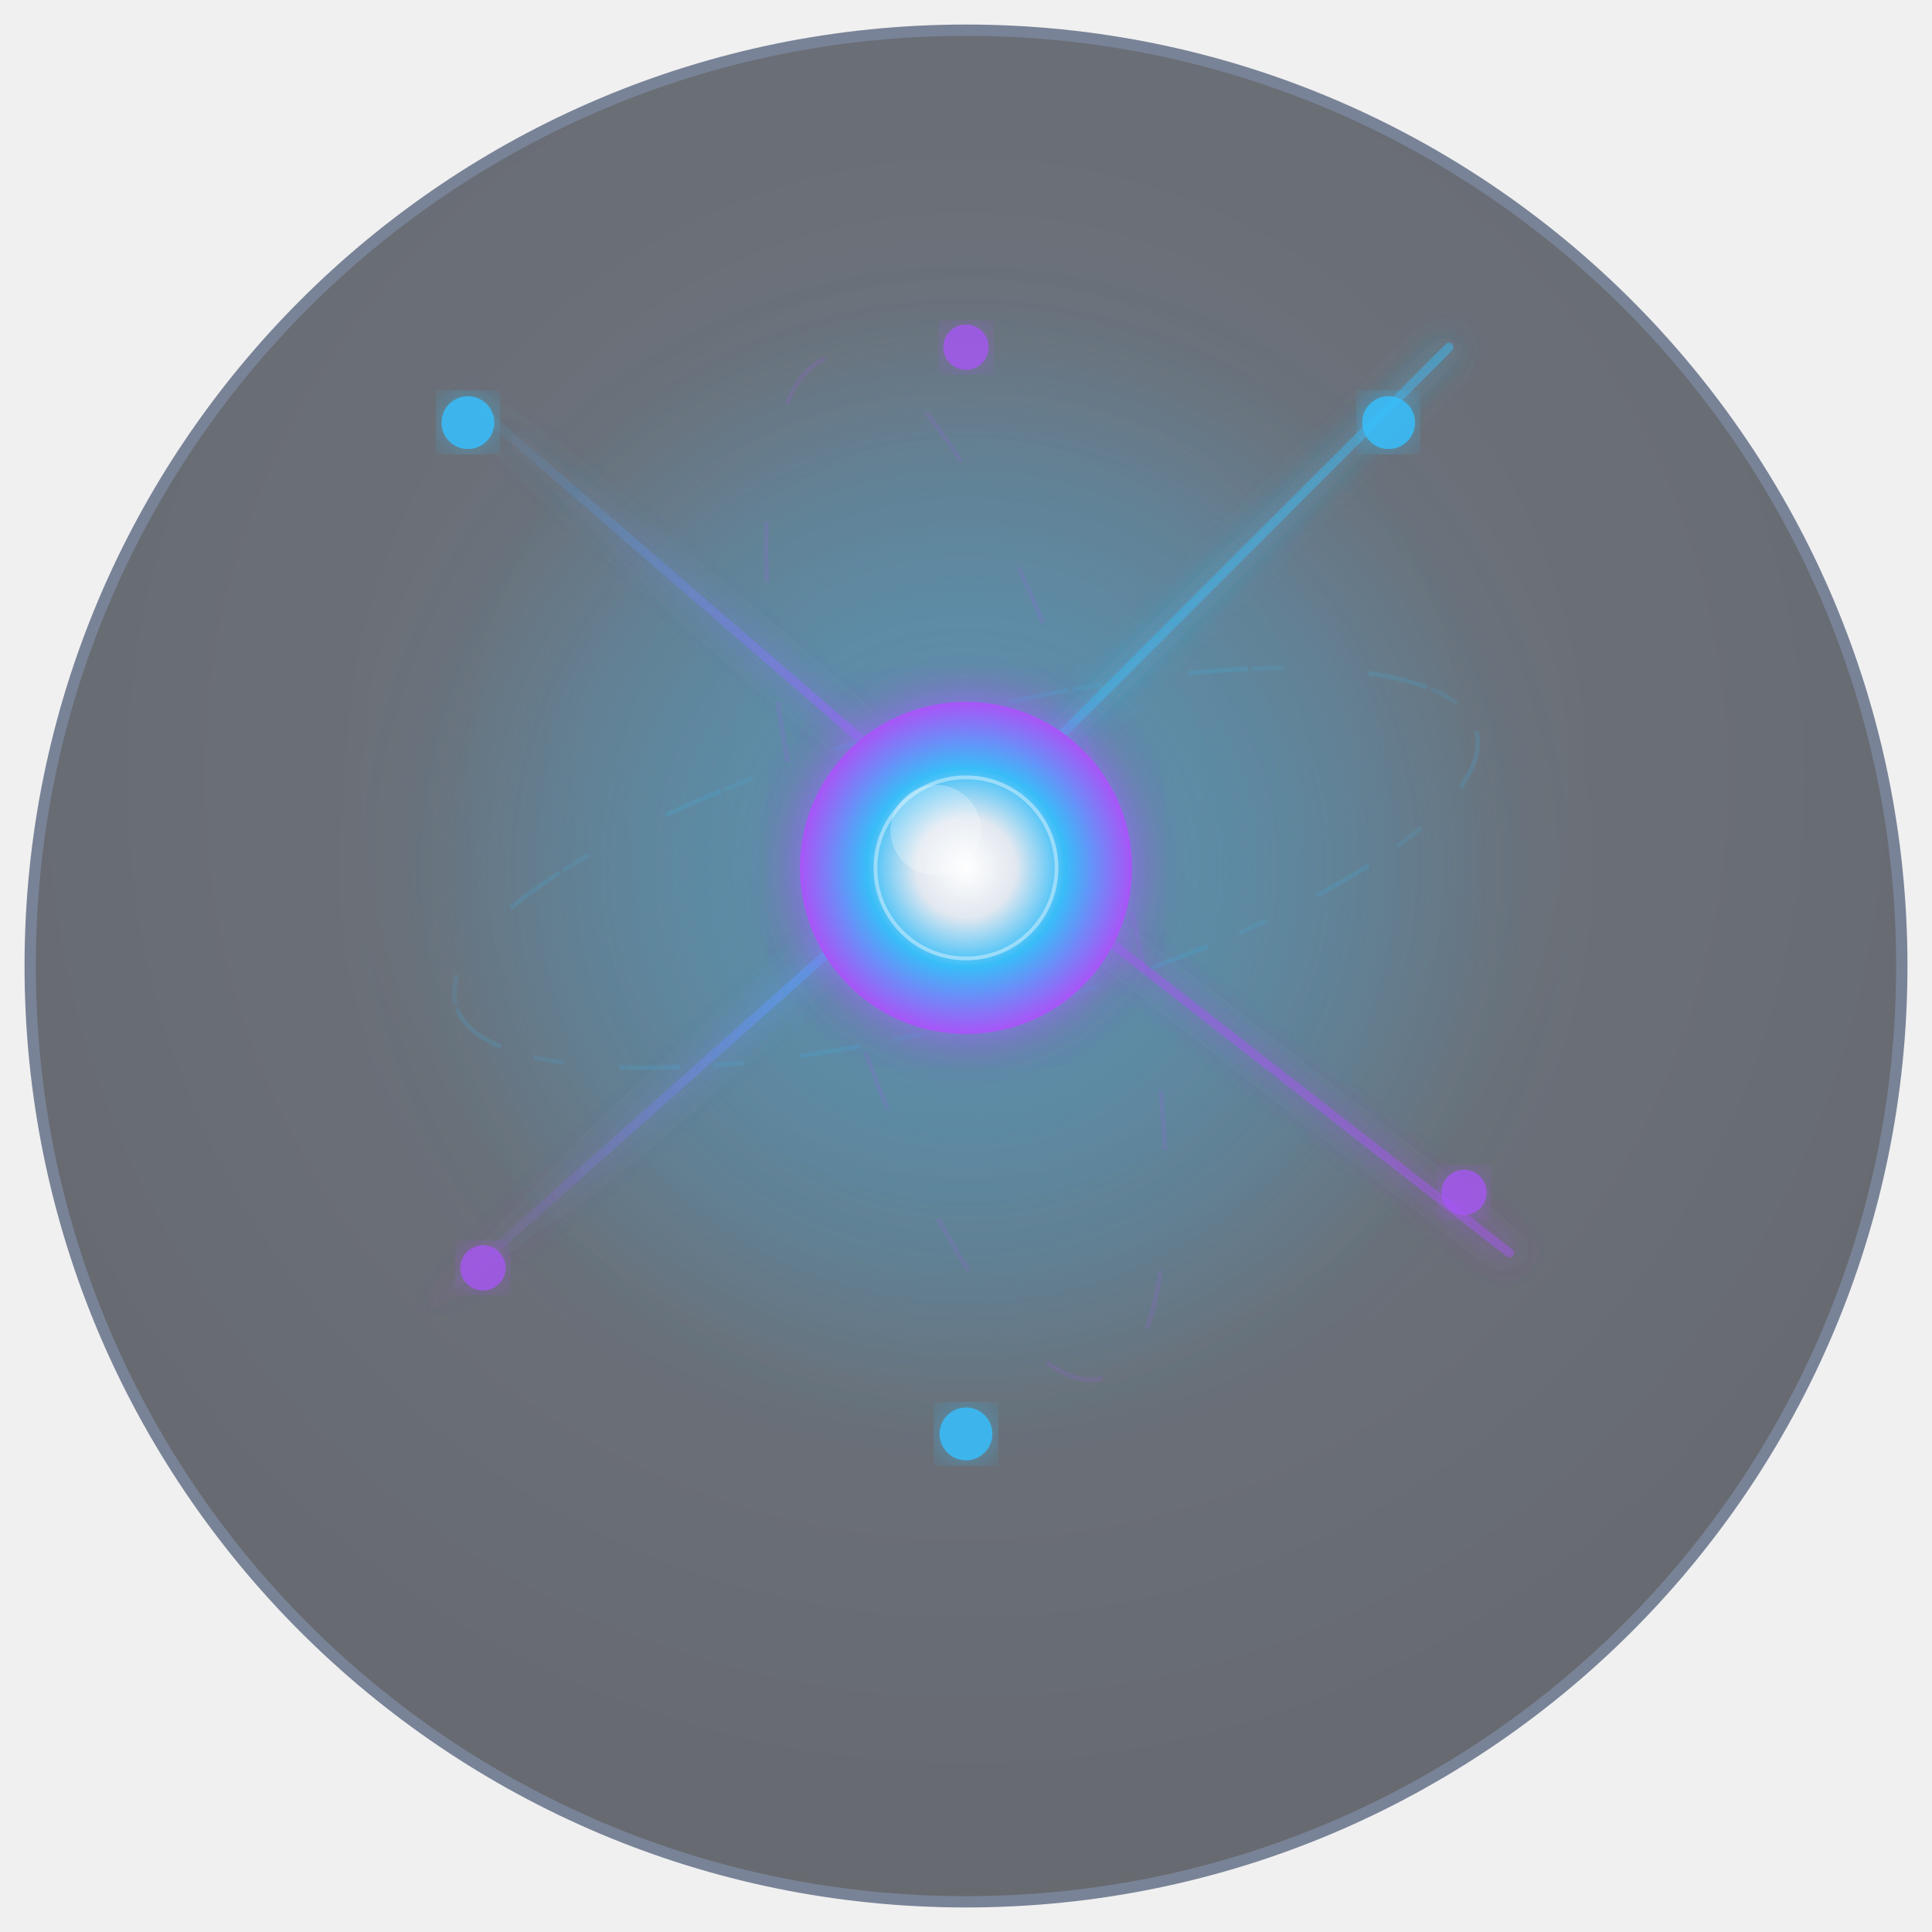
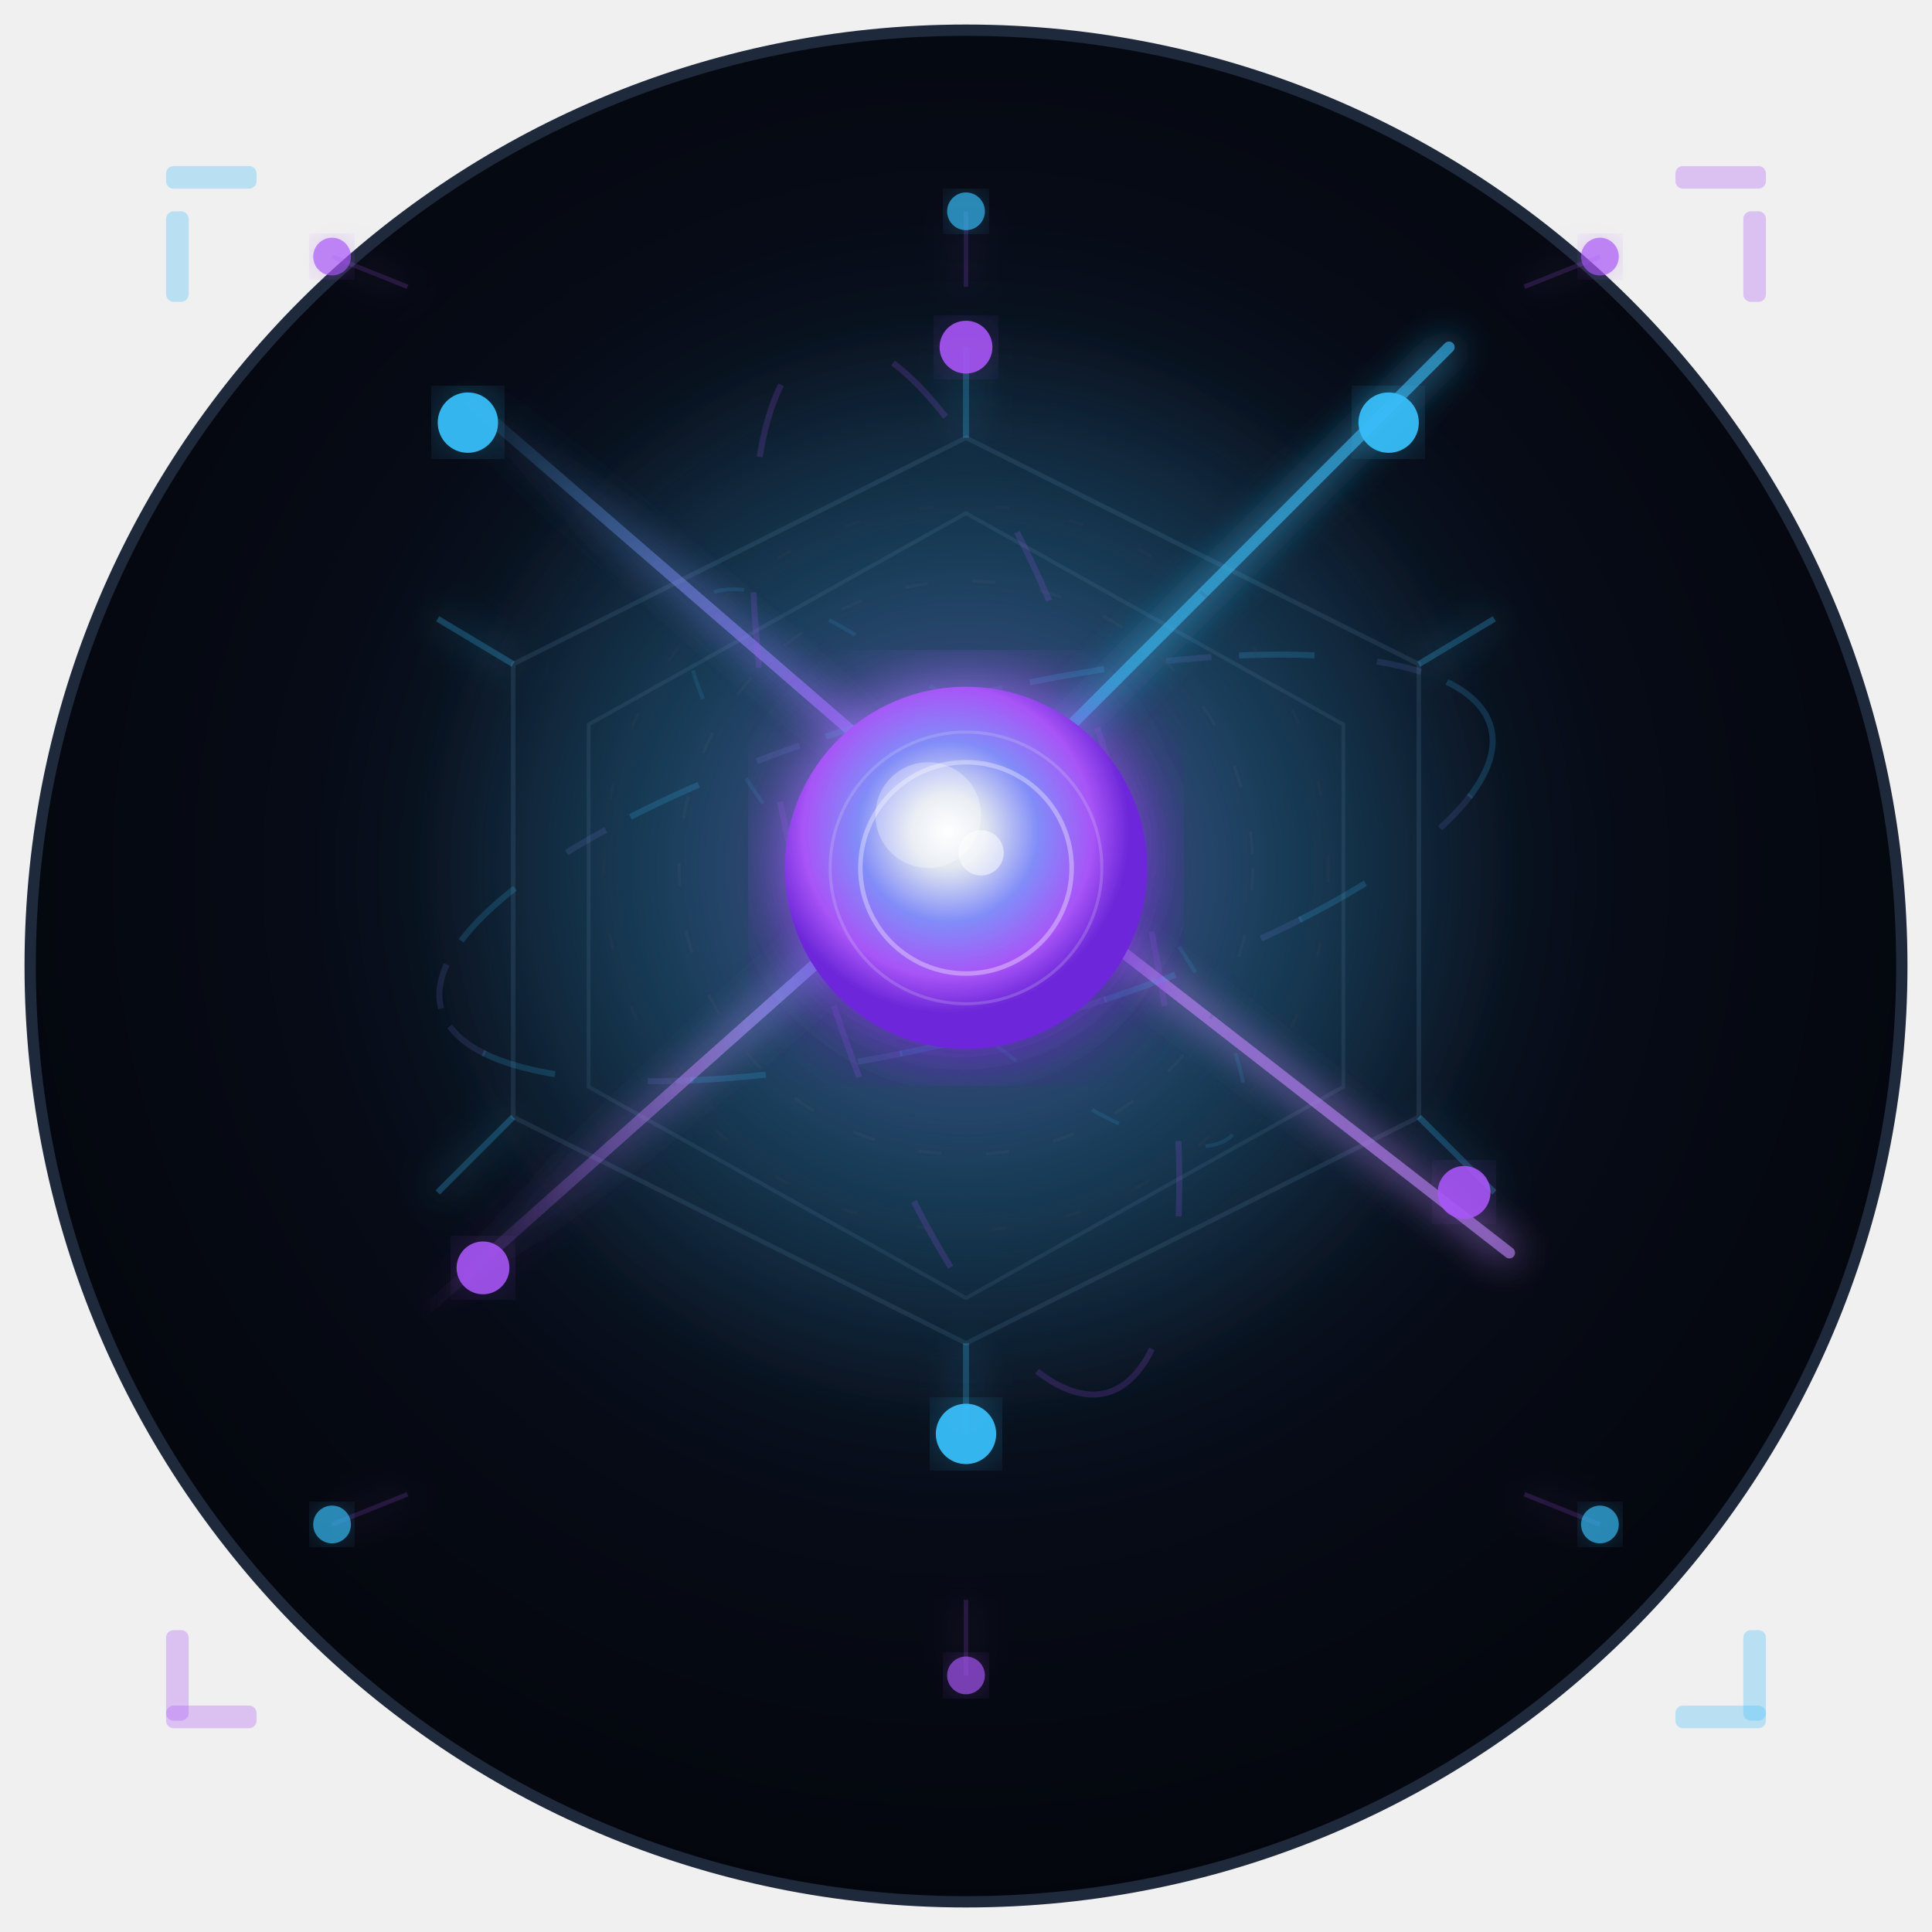
<svg xmlns="http://www.w3.org/2000/svg" viewBox="0 0 256 256" width="256" height="256">
  <defs>
-     <radialGradient id="bgGrad" cx="50%" cy="40%" r="70%">
-       <stop offset="0%" stop-color="#1a2538" />
-       <stop offset="100%" stop-color="#080c14" />
+     <radialGradient id="bgGrad" cx="50%" cy="45%" r="65%">
+       <stop offset="0%" stop-color="#0f172a" />
+       <stop offset="60%" stop-color="#060a14" />
+       <stop offset="100%" stop-color="#020408" />
    </radialGradient>
    <radialGradient id="coreGlow" cx="50%" cy="50%" r="50%">
-       <stop offset="0%" stop-color="#a855f7" stop-opacity="0.9" />
-       <stop offset="40%" stop-color="#38bdf8" stop-opacity="0.6" />
+       <stop offset="0%" stop-color="#c084fc" stop-opacity="0.95" />
+       <stop offset="25%" stop-color="#818cf8" stop-opacity="0.7" />
+       <stop offset="55%" stop-color="#38bdf8" stop-opacity="0.35" />
      <stop offset="100%" stop-color="#38bdf8" stop-opacity="0" />
    </radialGradient>
-     <radialGradient id="coreInner" cx="50%" cy="50%" r="50%">
-       <stop offset="0%" stop-color="#fff" />
-       <stop offset="30%" stop-color="#e2e8f0" />
-       <stop offset="60%" stop-color="#38bdf8" />
-       <stop offset="100%" stop-color="#a855f7" />
+     <radialGradient id="coreInner" cx="45%" cy="40%" r="50%">
+       <stop offset="0%" stop-color="#ffffff" />
+       <stop offset="20%" stop-color="#e2e8f0" />
+       <stop offset="50%" stop-color="#818cf8" />
+       <stop offset="80%" stop-color="#a855f7" />
+       <stop offset="100%" stop-color="#6d28d9" />
    </radialGradient>
    <linearGradient id="ray1" x1="0%" y1="0%" x2="100%" y2="100%">
      <stop offset="0%" stop-color="#38bdf8" stop-opacity="0" />
-       <stop offset="100%" stop-color="#38bdf8" stop-opacity="0.9" />
+       <stop offset="50%" stop-color="#38bdf8" stop-opacity="0.6" />
+       <stop offset="100%" stop-color="#818cf8" stop-opacity="0.95" />
    </linearGradient>
    <linearGradient id="ray2" x1="100%" y1="0%" x2="0%" y2="100%">
      <stop offset="0%" stop-color="#a855f7" stop-opacity="0" />
-       <stop offset="100%" stop-color="#a855f7" stop-opacity="0.9" />
+       <stop offset="50%" stop-color="#c084fc" stop-opacity="0.6" />
+       <stop offset="100%" stop-color="#a855f7" stop-opacity="0.95" />
    </linearGradient>
    <linearGradient id="ray3" x1="50%" y1="0%" x2="50%" y2="100%">
      <stop offset="0%" stop-color="#38bdf8" stop-opacity="0" />
-       <stop offset="100%" stop-color="#a855f7" stop-opacity="0.8" />
+       <stop offset="50%" stop-color="#38bdf8" stop-opacity="0.5" />
+       <stop offset="100%" stop-color="#a855f7" stop-opacity="0.9" />
    </linearGradient>
    <linearGradient id="ray4" x1="0%" y1="50%" x2="100%" y2="50%">
      <stop offset="0%" stop-color="#a855f7" stop-opacity="0" />
-       <stop offset="100%" stop-color="#38bdf8" stop-opacity="0.8" />
+       <stop offset="50%" stop-color="#c084fc" stop-opacity="0.5" />
+       <stop offset="100%" stop-color="#38bdf8" stop-opacity="0.9" />
    </linearGradient>
    <linearGradient id="ray5" x1="20%" y1="0%" x2="80%" y2="100%">
      <stop offset="0%" stop-color="#38bdf8" stop-opacity="0" />
-       <stop offset="100%" stop-color="#a855f7" stop-opacity="0.7" />
+       <stop offset="50%" stop-color="#818cf8" stop-opacity="0.5" />
+       <stop offset="100%" stop-color="#a855f7" stop-opacity="0.85" />
    </linearGradient>
    <linearGradient id="ray6" x1="0%" y1="80%" x2="100%" y2="20%">
      <stop offset="0%" stop-color="#a855f7" stop-opacity="0" />
-       <stop offset="100%" stop-color="#38bdf8" stop-opacity="0.7" />
+       <stop offset="50%" stop-color="#c084fc" stop-opacity="0.5" />
+       <stop offset="100%" stop-color="#38bdf8" stop-opacity="0.85" />
    </linearGradient>
    <filter id="glow">
      <feGaussianBlur stdDeviation="3" result="blur" />
      <feMerge>
        <feMergeNode in="blur" />
        <feMergeNode in="SourceGraphic" />
      </feMerge>
    </filter>
+     <filter id="strongGlow">
+       <feGaussianBlur stdDeviation="5" result="blur" />
+       <feMerge>
+         <feMergeNode in="blur" />
+         <feMergeNode in="SourceGraphic" />
+       </feMerge>
+     </filter>
    <filter id="softGlow">
-       <feGaussianBlur stdDeviation="8" result="blur" />
+       <feGaussianBlur stdDeviation="12" result="blur" />
      <feMerge>
        <feMergeNode in="blur" />
        <feMergeNode in="SourceGraphic" />
      </feMerge>
    </filter>
    <filter id="neon">
-       <feGaussianBlur stdDeviation="2" result="blur" />
+       <feGaussianBlur stdDeviation="2.5" result="blur" />
      <feComponentTransfer in="blur" result="glow1">
-         <feFuncA type="linear" slope="1.5" />
+         <feFuncA type="linear" slope="1.8" />
      </feComponentTransfer>
      <feMerge>
        <feMergeNode in="glow1" />
        <feMergeNode in="SourceGraphic" />
      </feMerge>
    </filter>
  </defs>
-   <circle cx="128" cy="128" r="124" fill="url(#bgGrad)" stroke="#2a3a5c" stroke-width="1.5" opacity="0.6" />
-   <circle cx="128" cy="115" r="75" fill="url(#coreGlow)" filter="url(#softGlow)" opacity="0.4" />
-   <line x1="128" y1="110" x2="192" y2="46" stroke="url(#ray1)" stroke-width="1.2" stroke-linecap="round" filter="url(#neon)" />
-   <line x1="128" y1="110" x2="200" y2="166" stroke="url(#ray2)" stroke-width="1.2" stroke-linecap="round" filter="url(#neon)" />
-   <line x1="128" y1="110" x2="128" y2="198" stroke="url(#ray3)" stroke-width="1.2" stroke-linecap="round" filter="url(#neon)" />
-   <line x1="128" y1="110" x2="56" y2="174" stroke="url(#ray4)" stroke-width="1.2" stroke-linecap="round" filter="url(#neon)" />
-   <line x1="128" y1="110" x2="54" y2="46" stroke="url(#ray5)" stroke-width="1.2" stroke-linecap="round" filter="url(#neon)" />
-   <line x1="128" y1="110" x2="128" y2="38" stroke="url(#ray6)" stroke-width="1.2" stroke-linecap="round" filter="url(#neon)" />
-   <circle cx="184" cy="56" r="3.5" fill="#38bdf8" filter="url(#glow)" opacity="0.9" />
-   <circle cx="194" cy="158" r="3" fill="#a855f7" filter="url(#glow)" opacity="0.8" />
-   <circle cx="128" cy="190" r="3.5" fill="#38bdf8" filter="url(#glow)" opacity="0.9" />
-   <circle cx="64" cy="168" r="3" fill="#a855f7" filter="url(#glow)" opacity="0.8" />
-   <circle cx="62" cy="56" r="3.5" fill="#38bdf8" filter="url(#glow)" opacity="0.9" />
-   <circle cx="128" cy="46" r="3" fill="#a855f7" filter="url(#glow)" opacity="0.8" />
-   <ellipse cx="128" cy="115" rx="70" ry="20" fill="none" stroke="#38bdf8" stroke-width="0.6" opacity="0.15" stroke-dasharray="8 16" transform="rotate(-15 128 115)" />
-   <ellipse cx="128" cy="115" rx="70" ry="20" fill="none" stroke="#a855f7" stroke-width="0.6" opacity="0.15" stroke-dasharray="8 16" transform="rotate(75 128 115)" />
-   <ellipse cx="128" cy="115" rx="70" ry="20" fill="none" stroke="#38bdf8" stroke-width="0.6" opacity="0.12" stroke-dasharray="4 20" transform="rotate(165 128 115)" />
-   <circle cx="128" cy="115" r="22" fill="url(#coreInner)" filter="url(#glow)" />
-   <circle cx="128" cy="115" r="12" fill="none" stroke="#fff" stroke-width="0.5" opacity="0.4" />
-   <circle cx="124" cy="110" r="6" fill="#fff" opacity="0.25" />
+   <circle cx="128" cy="128" r="124" fill="url(#bgGrad)" stroke="#1e293b" stroke-width="1.5" />
+   <polygon points="128,58 188,88 188,148 128,178 68,148 68,88" fill="none" stroke="#334155" stroke-width="0.6" opacity="0.4" />
+   <polygon points="128,68 178,96 178,144 128,172 78,144 78,96" fill="none" stroke="#475569" stroke-width="0.5" opacity="0.25" />
+   <path d="M128,58 L128,46 M188,88 L198,82 M188,148 L198,158 M128,178 L128,190 M68,148 L58,158 M68,88 L58,82" stroke="#38bdf8" stroke-width="0.8" opacity="0.3" filter="url(#neon)" />
+   <path d="M128,38 L128,28 M202,38 L212,34 M202,198 L212,202 M128,212 L128,222 M54,198 L44,202 M54,38 L44,34" stroke="#a855f7" stroke-width="0.6" opacity="0.2" filter="url(#neon)" />
+   <circle cx="128" cy="28" r="2.5" fill="#38bdf8" filter="url(#glow)" opacity="0.7" />
+   <circle cx="212" cy="34" r="2.5" fill="#a855f7" filter="url(#glow)" opacity="0.7" />
+   <circle cx="212" cy="202" r="2.5" fill="#38bdf8" filter="url(#glow)" opacity="0.7" />
+   <circle cx="128" cy="222" r="2.5" fill="#a855f7" filter="url(#glow)" opacity="0.7" />
+   <circle cx="44" cy="202" r="2.5" fill="#38bdf8" filter="url(#glow)" opacity="0.7" />
+   <circle cx="44" cy="34" r="2.5" fill="#a855f7" filter="url(#glow)" opacity="0.7" />
+   <circle cx="128" cy="115" r="75" fill="url(#coreGlow)" filter="url(#softGlow)" opacity="0.45" />
+   <line x1="128" y1="110" x2="192" y2="46" stroke="url(#ray1)" stroke-width="1.5" stroke-linecap="round" filter="url(#neon)" />
+   <line x1="128" y1="110" x2="200" y2="166" stroke="url(#ray2)" stroke-width="1.5" stroke-linecap="round" filter="url(#neon)" />
+   <line x1="128" y1="110" x2="128" y2="198" stroke="url(#ray3)" stroke-width="1.5" stroke-linecap="round" filter="url(#neon)" />
+   <line x1="128" y1="110" x2="56" y2="174" stroke="url(#ray4)" stroke-width="1.5" stroke-linecap="round" filter="url(#neon)" />
+   <line x1="128" y1="110" x2="54" y2="46" stroke="url(#ray5)" stroke-width="1.5" stroke-linecap="round" filter="url(#neon)" />
+   <line x1="128" y1="110" x2="128" y2="38" stroke="url(#ray6)" stroke-width="1.5" stroke-linecap="round" filter="url(#neon)" />
+   <circle cx="184" cy="56" r="4" fill="#38bdf8" filter="url(#strongGlow)" opacity="0.95" />
+   <circle cx="194" cy="158" r="3.5" fill="#a855f7" filter="url(#strongGlow)" opacity="0.9" />
+   <circle cx="128" cy="190" r="4" fill="#38bdf8" filter="url(#strongGlow)" opacity="0.95" />
+   <circle cx="64" cy="168" r="3.5" fill="#a855f7" filter="url(#strongGlow)" opacity="0.9" />
+   <circle cx="62" cy="56" r="4" fill="#38bdf8" filter="url(#strongGlow)" opacity="0.95" />
+   <circle cx="128" cy="46" r="3.5" fill="#a855f7" filter="url(#strongGlow)" opacity="0.9" />
+   <ellipse cx="128" cy="115" rx="72" ry="22" fill="none" stroke="#38bdf8" stroke-width="0.8" opacity="0.18" stroke-dasharray="10 18" transform="rotate(-15 128 115)" />
+   <ellipse cx="128" cy="115" rx="72" ry="22" fill="none" stroke="#a855f7" stroke-width="0.8" opacity="0.18" stroke-dasharray="10 18" transform="rotate(75 128 115)" />
+   <ellipse cx="128" cy="115" rx="72" ry="22" fill="none" stroke="#818cf8" stroke-width="0.8" opacity="0.14" stroke-dasharray="6 22" transform="rotate(165 128 115)" />
+   <ellipse cx="128" cy="115" rx="50" ry="15" fill="none" stroke="#38bdf8" stroke-width="0.5" opacity="0.12" stroke-dasharray="4 12" transform="rotate(45 128 115)" />
+   <circle cx="128" cy="115" r="38" fill="none" stroke="#475569" stroke-width="0.4" opacity="0.2" stroke-dasharray="3 6" />
+   <circle cx="128" cy="115" r="48" fill="none" stroke="#334155" stroke-width="0.4" opacity="0.15" stroke-dasharray="2 8" />
+   <circle cx="128" cy="115" r="24" fill="url(#coreInner)" filter="url(#strongGlow)" />
+   <circle cx="128" cy="115" r="14" fill="none" stroke="#ffffff" stroke-width="0.6" opacity="0.35" />
+   <circle cx="128" cy="115" r="18" fill="none" stroke="#e2e8f0" stroke-width="0.4" opacity="0.2" />
+   <circle cx="123" cy="108" r="7" fill="#ffffff" opacity="0.3" />
+   <circle cx="130" cy="113" r="3" fill="#ffffff" opacity="0.5" />
+   <rect x="22" y="22" width="12" height="3" rx="1" fill="#38bdf8" opacity="0.3" />
+   <rect x="22" y="28" width="3" height="12" rx="1" fill="#38bdf8" opacity="0.3" />
+   <rect x="222" y="22" width="12" height="3" rx="1" fill="#a855f7" opacity="0.3" />
+   <rect x="231" y="28" width="3" height="12" rx="1" fill="#a855f7" opacity="0.3" />
+   <rect x="22" y="226" width="12" height="3" rx="1" fill="#a855f7" opacity="0.3" />
+   <rect x="22" y="216" width="3" height="12" rx="1" fill="#a855f7" opacity="0.3" />
+   <rect x="222" y="226" width="12" height="3" rx="1" fill="#38bdf8" opacity="0.3" />
+   <rect x="231" y="216" width="3" height="12" rx="1" fill="#38bdf8" opacity="0.3" />
</svg>
